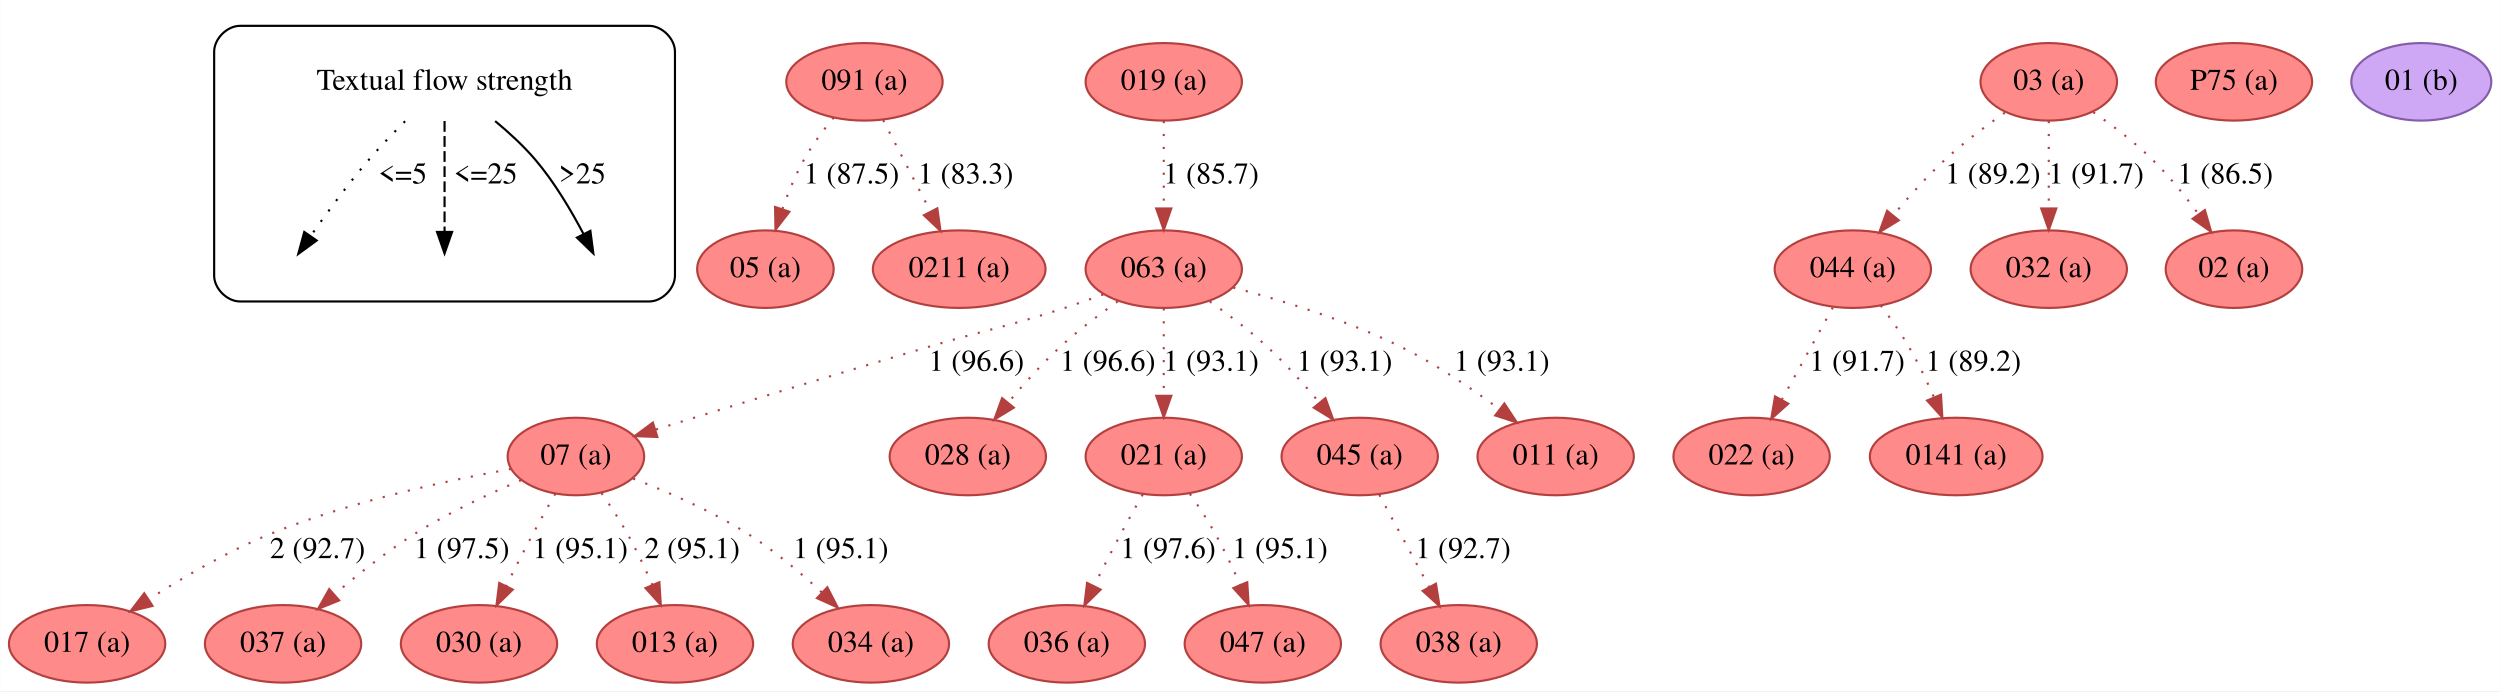
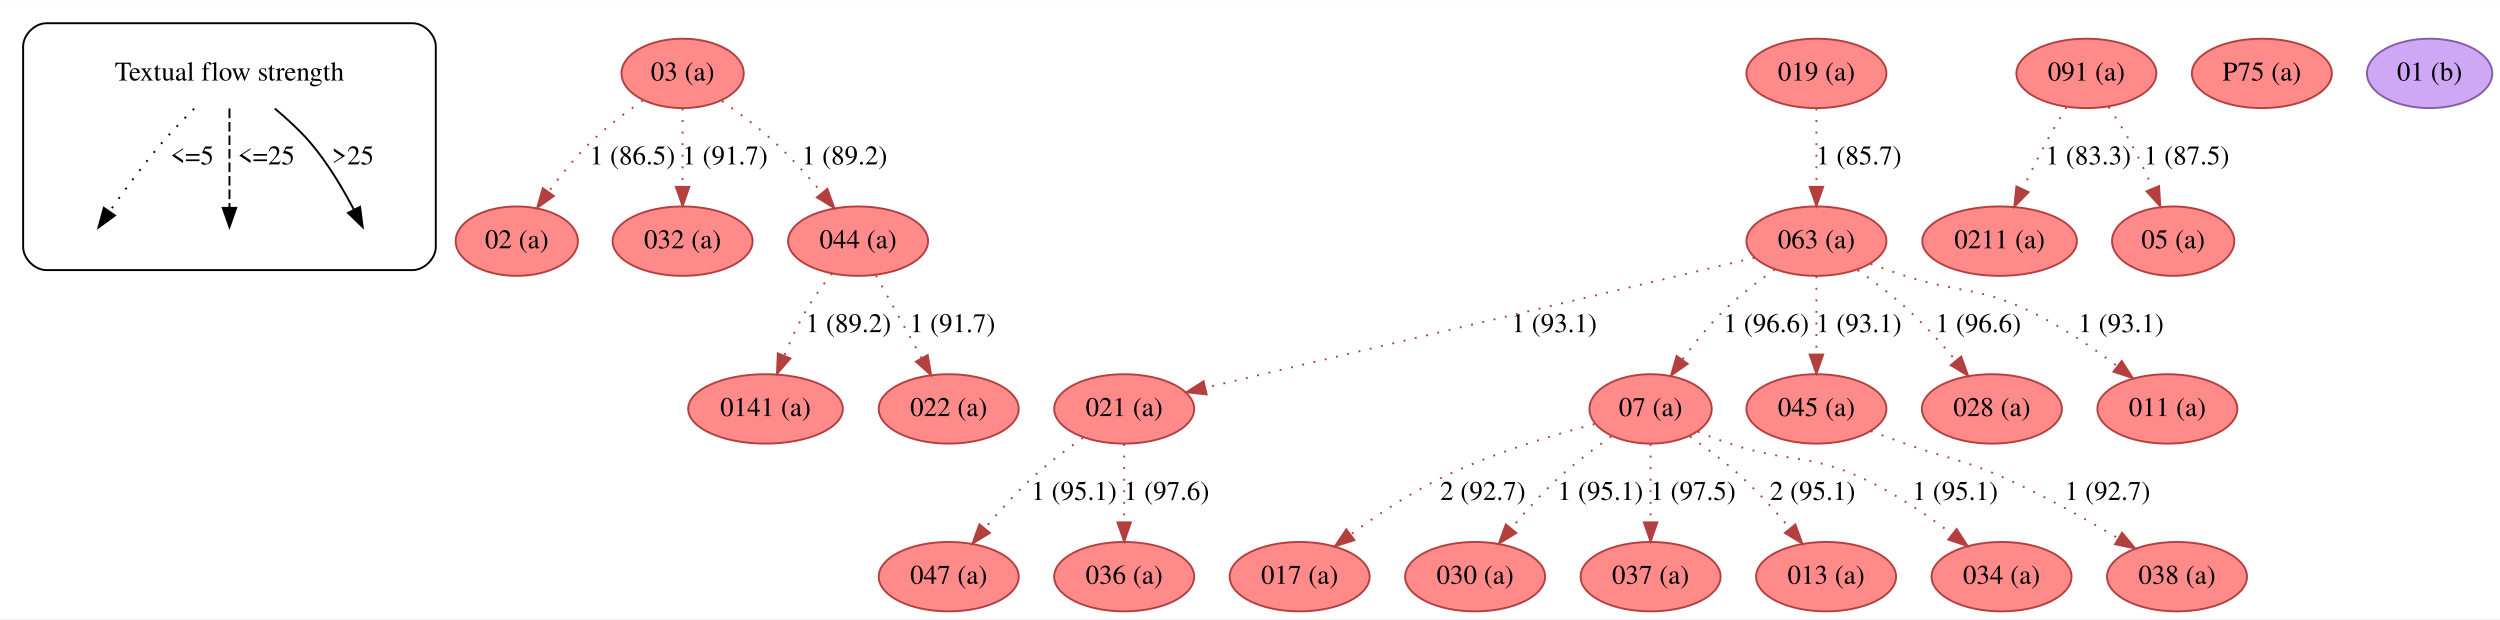
- <svg xmlns="http://www.w3.org/2000/svg" width="1161pt" height="321pt" viewBox="0.00 0.00 1160.89 321.00">
+ <svg xmlns="http://www.w3.org/2000/svg" width="1296pt" height="321pt" viewBox="0.00 0.00 1296.50 321.00">
  <g id="graph0" class="graph" transform="scale(1 1) rotate(0) translate(4 317)">
-     <polygon fill="white" stroke="none" points="-4,4 -4,-317 1156.89,-317 1156.89,4 -4,4" />
+     <polygon fill="white" stroke="none" points="-4,4 -4,-317 1292.5,-317 1292.5,4 -4,4" />
    <g id="clust1" class="cluster">
-       <path fill="none" stroke="black" d="M107.397,-177C107.397,-177 297.397,-177 297.397,-177 303.397,-177 309.397,-183 309.397,-189 309.397,-189 309.397,-293 309.397,-293 309.397,-299 303.397,-305 297.397,-305 297.397,-305 107.397,-305 107.397,-305 101.397,-305 95.397,-299 95.397,-293 95.397,-293 95.397,-189 95.397,-189 95.397,-183 101.397,-177 107.397,-177" />
+       <path fill="none" stroke="black" d="M20,-177C20,-177 210,-177 210,-177 216,-177 222,-183 222,-189 222,-189 222,-293 222,-293 222,-299 216,-305 210,-305 210,-305 20,-305 20,-305 14,-305 8,-299 8,-293 8,-293 8,-189 8,-189 8,-183 14,-177 20,-177" />
    </g>
    <g id="node1" class="node">
-       <text text-anchor="middle" x="202.397" y="-275.3" font-family="Times,serif" font-size="14.00">Textual flow strength</text>
+       <text text-anchor="middle" x="115" y="-275.3" font-family="Times,serif" font-size="14.00">Textual flow strength</text>
    </g>
    <g id="edge1" class="edge">
-       <path fill="none" stroke="black" stroke-dasharray="1,5" d="M184.062,-260.686C178.529,-255.194 172.557,-248.989 167.397,-243 157.568,-231.593 147.469,-217.779 140.31,-207.563" />
-       <polygon fill="black" stroke="black" points="143.011,-205.314 134.453,-199.068 137.248,-209.288 143.011,-205.314" />
-       <text text-anchor="middle" x="182.897" y="-231.8" font-family="Times,serif" font-size="14.00">&lt;=5  </text>
+       <path fill="none" stroke="black" stroke-dasharray="1,5" d="M96.666,-260.686C91.132,-255.194 85.161,-248.989 80,-243 70.171,-231.593 60.072,-217.779 52.914,-207.563" />
+       <polygon fill="black" stroke="black" points="55.614,-205.314 47.056,-199.068 49.851,-209.288 55.614,-205.314" />
+       <text text-anchor="middle" x="95.5" y="-231.8" font-family="Times,serif" font-size="14.00">&lt;=5  </text>
    </g>
    <g id="edge2" class="edge">
-       <path fill="none" stroke="black" stroke-dasharray="5,2" d="M202.397,-260.799C202.397,-245.794 202.397,-224.174 202.397,-209.409" />
-       <polygon fill="black" stroke="black" points="205.897,-209.293 202.397,-199.293 198.897,-209.293 205.897,-209.293" />
-       <text text-anchor="middle" x="221.397" y="-231.8" font-family="Times,serif" font-size="14.00">  &lt;=25</text>
+       <path fill="none" stroke="black" stroke-dasharray="5,2" d="M115,-260.799C115,-245.794 115,-224.174 115,-209.409" />
+       <polygon fill="black" stroke="black" points="118.5,-209.293 115,-199.293 111.5,-209.293 118.5,-209.293" />
+       <text text-anchor="middle" x="134" y="-231.8" font-family="Times,serif" font-size="14.00">  &lt;=25</text>
    </g>
    <g id="edge3" class="edge">
-       <path fill="none" stroke="black" d="M225.9,-260.76C232.303,-255.462 238.963,-249.344 244.397,-243 253.484,-232.39 261.492,-218.689 266.943,-208.313" />
-       <polygon fill="black" stroke="black" points="270.119,-209.789 271.488,-199.283 263.866,-206.642 270.119,-209.789" />
-       <text text-anchor="middle" x="266.397" y="-231.8" font-family="Times,serif" font-size="14.00">&gt;25</text>
+       <path fill="none" stroke="black" d="M138.503,-260.76C144.906,-255.462 151.567,-249.344 157,-243 166.087,-232.39 174.095,-218.689 179.546,-208.313" />
+       <polygon fill="black" stroke="black" points="182.722,-209.789 184.091,-199.283 176.469,-206.642 182.722,-209.789" />
+       <text text-anchor="middle" x="179" y="-231.8" font-family="Times,serif" font-size="14.00">&gt;25</text>
    </g>
    <g id="node5" class="node">
-       <ellipse fill="#ff8a8a" stroke="#b43f3f" cx="397.397" cy="-279" rx="36.294" ry="18" />
-       <text text-anchor="middle" x="397.397" y="-275.3" font-family="Times,serif" font-size="14.00">091 (a)</text>
+       <ellipse fill="#ff8a8a" stroke="#b43f3f" cx="350" cy="-279" rx="31.695" ry="18" />
+       <text text-anchor="middle" x="350" y="-275.3" font-family="Times,serif" font-size="14.00">03 (a)</text>
    </g>
    <g id="node6" class="node">
-       <ellipse fill="#ff8a8a" stroke="#b43f3f" cx="351.397" cy="-192" rx="31.695" ry="18" />
-       <text text-anchor="middle" x="351.397" y="-188.3" font-family="Times,serif" font-size="14.00">05 (a)</text>
+       <ellipse fill="#ff8a8a" stroke="#b43f3f" cx="264" cy="-192" rx="31.695" ry="18" />
+       <text text-anchor="middle" x="264" y="-188.3" font-family="Times,serif" font-size="14.00">02 (a)</text>
    </g>
    <g id="edge4" class="edge">
-       <path fill="none" stroke="#b43f3f" stroke-dasharray="1,5" d="M383.109,-262.414C378.3,-256.617 373.197,-249.791 369.397,-243 365.387,-235.834 361.99,-227.608 359.264,-219.924" />
-       <polygon fill="#b43f3f" stroke="#b43f3f" points="362.535,-218.666 356.072,-210.271 355.888,-220.864 362.535,-218.666" />
-       <text text-anchor="middle" x="391.397" y="-231.8" font-family="Times,serif" font-size="14.00">1 (87.5)</text>
+       <path fill="none" stroke="#b43f3f" stroke-dasharray="1,5" d="M329.353,-264.912C320.467,-258.796 310.248,-251.086 302,-243 294.175,-235.329 286.638,-225.975 280.368,-217.442" />
+       <polygon fill="#b43f3f" stroke="#b43f3f" points="283.206,-215.394 274.557,-209.275 277.503,-219.452 283.206,-215.394" />
+       <text text-anchor="middle" x="324" y="-231.8" font-family="Times,serif" font-size="14.00">1 (86.5)</text>
    </g>
    <g id="node7" class="node">
-       <ellipse fill="#ff8a8a" stroke="#b43f3f" cx="441.397" cy="-192" rx="40.094" ry="18" />
-       <text text-anchor="middle" x="441.397" y="-188.3" font-family="Times,serif" font-size="14.00">0211 (a)</text>
+       <ellipse fill="#ff8a8a" stroke="#b43f3f" cx="350" cy="-192" rx="36.294" ry="18" />
+       <text text-anchor="middle" x="350" y="-188.3" font-family="Times,serif" font-size="14.00">032 (a)</text>
    </g>
    <g id="edge5" class="edge">
-       <path fill="none" stroke="#b43f3f" stroke-dasharray="1,5" d="M406.09,-261.207C412.357,-249.099 420.933,-232.533 428.063,-218.759" />
-       <polygon fill="#b43f3f" stroke="#b43f3f" points="431.233,-220.248 432.722,-209.758 425.016,-217.03 431.233,-220.248" />
-       <text text-anchor="middle" x="444.397" y="-231.8" font-family="Times,serif" font-size="14.00">1 (83.3)</text>
+       <path fill="none" stroke="#b43f3f" stroke-dasharray="1,5" d="M350,-260.799C350,-249.163 350,-233.548 350,-220.237" />
+       <polygon fill="#b43f3f" stroke="#b43f3f" points="353.5,-220.175 350,-210.175 346.5,-220.175 353.5,-220.175" />
+       <text text-anchor="middle" x="372" y="-231.8" font-family="Times,serif" font-size="14.00">1 (91.7)</text>
    </g>
    <g id="node8" class="node">
-       <ellipse fill="#ff8a8a" stroke="#b43f3f" cx="536.397" cy="-192" rx="36.294" ry="18" />
-       <text text-anchor="middle" x="536.397" y="-188.3" font-family="Times,serif" font-size="14.00">063 (a)</text>
+       <ellipse fill="#ff8a8a" stroke="#b43f3f" cx="441" cy="-192" rx="36.294" ry="18" />
+       <text text-anchor="middle" x="441" y="-188.3" font-family="Times,serif" font-size="14.00">044 (a)</text>
+     </g>
+     <g id="edge6" class="edge">
+       <path fill="none" stroke="#b43f3f" stroke-dasharray="1,5" d="M370.419,-264.672C379.263,-258.512 389.511,-250.834 398,-243 406.544,-235.115 415.076,-225.619 422.26,-217.029" />
+       <polygon fill="#b43f3f" stroke="#b43f3f" points="425.077,-219.113 428.692,-209.155 419.656,-214.685 425.077,-219.113" />
+       <text text-anchor="middle" x="434" y="-231.8" font-family="Times,serif" font-size="14.00">1 (89.2)</text>
+     </g>
+     <g id="node27" class="node">
+       <ellipse fill="#ff8a8a" stroke="#b43f3f" cx="393" cy="-105" rx="40.094" ry="18" />
+       <text text-anchor="middle" x="393" y="-101.3" font-family="Times,serif" font-size="14.00">0141 (a)</text>
+     </g>
+     <g id="edge23" class="edge">
+       <path fill="none" stroke="#b43f3f" stroke-dasharray="1,5" d="M427.443,-175.237C422.827,-169.423 417.862,-162.632 414,-156 409.736,-148.678 405.874,-140.324 402.659,-132.569" />
+       <polygon fill="#b43f3f" stroke="#b43f3f" points="405.883,-131.202 398.951,-123.189 399.373,-133.776 405.883,-131.202" />
+       <text text-anchor="middle" x="436" y="-144.8" font-family="Times,serif" font-size="14.00">1 (89.2)</text>
+     </g>
+     <g id="node28" class="node">
+       <ellipse fill="#ff8a8a" stroke="#b43f3f" cx="488" cy="-105" rx="36.294" ry="18" />
+       <text text-anchor="middle" x="488" y="-101.3" font-family="Times,serif" font-size="14.00">022 (a)</text>
+     </g>
+     <g id="edge24" class="edge">
+       <path fill="none" stroke="#b43f3f" stroke-dasharray="1,5" d="M450.286,-174.207C457.024,-162.021 466.26,-145.318 473.905,-131.491" />
+       <polygon fill="#b43f3f" stroke="#b43f3f" points="477.117,-132.914 478.894,-122.469 470.992,-129.527 477.117,-132.914" />
+       <text text-anchor="middle" x="490" y="-144.8" font-family="Times,serif" font-size="14.00">1 (91.7)</text>
    </g>
    <g id="node9" class="node">
-       <ellipse fill="#ff8a8a" stroke="#b43f3f" cx="263.397" cy="-105" rx="31.695" ry="18" />
-       <text text-anchor="middle" x="263.397" y="-101.3" font-family="Times,serif" font-size="14.00">07 (a)</text>
-     </g>
-     <g id="edge6" class="edge">
-       <path fill="none" stroke="#b43f3f" stroke-dasharray="1,5" d="M508.296,-180.232C502.411,-178.084 496.223,-175.906 490.397,-174 462.72,-164.946 455.325,-164.246 427.397,-156 383.674,-143.09 333.568,-127.731 300.365,-117.474" />
-       <polygon fill="#b43f3f" stroke="#b43f3f" points="301.217,-114.074 290.63,-114.463 299.149,-120.762 301.217,-114.074" />
-       <text text-anchor="middle" x="449.397" y="-144.8" font-family="Times,serif" font-size="14.00">1 (96.6)</text>
+       <ellipse fill="#ff8a8a" stroke="#b43f3f" cx="579" cy="-105" rx="36.294" ry="18" />
+       <text text-anchor="middle" x="579" y="-101.3" font-family="Times,serif" font-size="14.00">021 (a)</text>
    </g>
    <g id="node10" class="node">
-       <ellipse fill="#ff8a8a" stroke="#b43f3f" cx="445.397" cy="-105" rx="36.294" ry="18" />
-       <text text-anchor="middle" x="445.397" y="-101.3" font-family="Times,serif" font-size="14.00">028 (a)</text>
+       <ellipse fill="#ff8a8a" stroke="#b43f3f" cx="488" cy="-18" rx="36.294" ry="18" />
+       <text text-anchor="middle" x="488" y="-14.3" font-family="Times,serif" font-size="14.00">047 (a)</text>
    </g>
    <g id="edge7" class="edge">
-       <path fill="none" stroke="#b43f3f" stroke-dasharray="1,5" d="M515.025,-177.006C506.404,-170.963 496.582,-163.554 488.397,-156 479.853,-148.115 471.321,-138.619 464.136,-130.029" />
-       <polygon fill="#b43f3f" stroke="#b43f3f" points="466.741,-127.685 457.704,-122.155 461.32,-132.113 466.741,-127.685" />
-       <text text-anchor="middle" x="510.397" y="-144.8" font-family="Times,serif" font-size="14.00">1 (96.6)</text>
+       <path fill="none" stroke="#b43f3f" stroke-dasharray="1,5" d="M557.628,-90.006C549.008,-83.963 539.186,-76.554 531,-69 522.456,-61.115 513.924,-51.619 506.74,-43.029" />
+       <polygon fill="#b43f3f" stroke="#b43f3f" points="509.344,-40.685 500.308,-35.154 503.923,-45.114 509.344,-40.685" />
+       <text text-anchor="middle" x="553" y="-57.8" font-family="Times,serif" font-size="14.00">1 (95.1)</text>
    </g>
    <g id="node11" class="node">
-       <ellipse fill="#ff8a8a" stroke="#b43f3f" cx="536.397" cy="-105" rx="36.294" ry="18" />
-       <text text-anchor="middle" x="536.397" y="-101.3" font-family="Times,serif" font-size="14.00">021 (a)</text>
+       <ellipse fill="#ff8a8a" stroke="#b43f3f" cx="579" cy="-18" rx="36.294" ry="18" />
+       <text text-anchor="middle" x="579" y="-14.3" font-family="Times,serif" font-size="14.00">036 (a)</text>
    </g>
    <g id="edge8" class="edge">
-       <path fill="none" stroke="#b43f3f" stroke-dasharray="1,5" d="M536.397,-173.799C536.397,-162.163 536.397,-146.548 536.397,-133.237" />
-       <polygon fill="#b43f3f" stroke="#b43f3f" points="539.897,-133.175 536.397,-123.175 532.897,-133.175 539.897,-133.175" />
-       <text text-anchor="middle" x="558.397" y="-144.8" font-family="Times,serif" font-size="14.00">1 (93.1)</text>
+       <path fill="none" stroke="#b43f3f" stroke-dasharray="1,5" d="M579,-86.799C579,-75.163 579,-59.548 579,-46.237" />
+       <polygon fill="#b43f3f" stroke="#b43f3f" points="582.5,-46.175 579,-36.175 575.5,-46.175 582.5,-46.175" />
+       <text text-anchor="middle" x="601" y="-57.8" font-family="Times,serif" font-size="14.00">1 (97.6)</text>
    </g>
    <g id="node12" class="node">
-       <ellipse fill="#ff8a8a" stroke="#b43f3f" cx="627.397" cy="-105" rx="36.294" ry="18" />
-       <text text-anchor="middle" x="627.397" y="-101.3" font-family="Times,serif" font-size="14.00">045 (a)</text>
+       <ellipse fill="#ff8a8a" stroke="#b43f3f" cx="938" cy="-192" rx="36.294" ry="18" />
+       <text text-anchor="middle" x="938" y="-188.3" font-family="Times,serif" font-size="14.00">063 (a)</text>
    </g>
    <g id="edge9" class="edge">
-       <path fill="none" stroke="#b43f3f" stroke-dasharray="1,5" d="M557.768,-177.006C566.389,-170.963 576.211,-163.554 584.397,-156 592.941,-148.115 601.472,-138.619 608.657,-130.029" />
-       <polygon fill="#b43f3f" stroke="#b43f3f" points="611.474,-132.113 615.089,-122.155 606.053,-127.685 611.474,-132.113" />
-       <text text-anchor="middle" x="620.397" y="-144.8" font-family="Times,serif" font-size="14.00">1 (93.1)</text>
+       <path fill="none" stroke="#b43f3f" stroke-dasharray="1,5" d="M905.825,-183.382C840.867,-168.002 694.072,-133.245 621.398,-116.038" />
+       <polygon fill="#b43f3f" stroke="#b43f3f" points="621.769,-112.53 611.232,-113.631 620.156,-119.341 621.769,-112.53" />
+       <text text-anchor="middle" x="802" y="-144.8" font-family="Times,serif" font-size="14.00">1 (93.1)</text>
    </g>
    <g id="node13" class="node">
-       <ellipse fill="#ff8a8a" stroke="#b43f3f" cx="718.397" cy="-105" rx="36.294" ry="18" />
-       <text text-anchor="middle" x="718.397" y="-101.3" font-family="Times,serif" font-size="14.00">011 (a)</text>
+       <ellipse fill="#ff8a8a" stroke="#b43f3f" cx="852" cy="-105" rx="31.695" ry="18" />
+       <text text-anchor="middle" x="852" y="-101.3" font-family="Times,serif" font-size="14.00">07 (a)</text>
    </g>
    <g id="edge10" class="edge">
-       <path fill="none" stroke="#b43f3f" stroke-dasharray="1,5" d="M568.664,-183.461C591.123,-177.566 621.405,-168.305 646.397,-156 662.525,-148.059 679.099,-136.801 692.273,-126.977" />
-       <polygon fill="#b43f3f" stroke="#b43f3f" points="694.572,-129.626 700.401,-120.778 690.327,-124.06 694.572,-129.626" />
-       <text text-anchor="middle" x="693.397" y="-144.8" font-family="Times,serif" font-size="14.00">1 (93.1)</text>
+       <path fill="none" stroke="#b43f3f" stroke-dasharray="1,5" d="M916.396,-177.25C907.74,-171.245 897.954,-163.798 890,-156 882.175,-148.329 874.638,-138.975 868.368,-130.442" />
+       <polygon fill="#b43f3f" stroke="#b43f3f" points="871.206,-128.394 862.557,-122.275 865.503,-132.452 871.206,-128.394" />
+       <text text-anchor="middle" x="912" y="-144.8" font-family="Times,serif" font-size="14.00">1 (96.6)</text>
    </g>
    <g id="node14" class="node">
-       <ellipse fill="#ff8a8a" stroke="#b43f3f" cx="36.397" cy="-18" rx="36.294" ry="18" />
-       <text text-anchor="middle" x="36.397" y="-14.3" font-family="Times,serif" font-size="14.00">017 (a)</text>
+       <ellipse fill="#ff8a8a" stroke="#b43f3f" cx="938" cy="-105" rx="36.294" ry="18" />
+       <text text-anchor="middle" x="938" y="-101.3" font-family="Times,serif" font-size="14.00">045 (a)</text>
    </g>
    <g id="edge11" class="edge">
-       <path fill="none" stroke="#b43f3f" stroke-dasharray="1,5" d="M233.235,-99.191C203.934,-93.916 158.552,-84.129 121.397,-69 101.596,-60.937 80.887,-48.843 64.868,-38.569" />
-       <polygon fill="#b43f3f" stroke="#b43f3f" points="66.771,-35.632 56.487,-33.086 62.939,-41.49 66.771,-35.632" />
-       <text text-anchor="middle" x="143.397" y="-57.8" font-family="Times,serif" font-size="14.00">2 (92.7)</text>
+       <path fill="none" stroke="#b43f3f" stroke-dasharray="1,5" d="M938,-173.799C938,-162.163 938,-146.548 938,-133.237" />
+       <polygon fill="#b43f3f" stroke="#b43f3f" points="941.5,-133.175 938,-123.175 934.5,-133.175 941.5,-133.175" />
+       <text text-anchor="middle" x="960" y="-144.8" font-family="Times,serif" font-size="14.00">1 (93.1)</text>
    </g>
    <g id="node15" class="node">
-       <ellipse fill="#ff8a8a" stroke="#b43f3f" cx="127.397" cy="-18" rx="36.294" ry="18" />
-       <text text-anchor="middle" x="127.397" y="-14.3" font-family="Times,serif" font-size="14.00">037 (a)</text>
+       <ellipse fill="#ff8a8a" stroke="#b43f3f" cx="1029" cy="-105" rx="36.294" ry="18" />
+       <text text-anchor="middle" x="1029" y="-101.3" font-family="Times,serif" font-size="14.00">028 (a)</text>
    </g>
    <g id="edge12" class="edge">
-       <path fill="none" stroke="#b43f3f" stroke-dasharray="1,5" d="M237.92,-93.993C223.007,-87.682 204.085,-78.871 188.397,-69 175.467,-60.864 162.222,-50.324 151.392,-41.02" />
-       <polygon fill="#b43f3f" stroke="#b43f3f" points="153.451,-38.17 143.626,-34.206 148.834,-43.432 153.451,-38.17" />
-       <text text-anchor="middle" x="210.397" y="-57.8" font-family="Times,serif" font-size="14.00">1 (97.5)</text>
+       <path fill="none" stroke="#b43f3f" stroke-dasharray="1,5" d="M959.372,-177.006C967.992,-170.963 977.814,-163.554 986,-156 994.544,-148.115 1003.08,-138.619 1010.26,-130.029" />
+       <polygon fill="#b43f3f" stroke="#b43f3f" points="1013.08,-132.113 1016.69,-122.155 1007.66,-127.685 1013.08,-132.113" />
+       <text text-anchor="middle" x="1022" y="-144.8" font-family="Times,serif" font-size="14.00">1 (96.6)</text>
    </g>
    <g id="node16" class="node">
-       <ellipse fill="#ff8a8a" stroke="#b43f3f" cx="218.397" cy="-18" rx="36.294" ry="18" />
-       <text text-anchor="middle" x="218.397" y="-14.3" font-family="Times,serif" font-size="14.00">030 (a)</text>
+       <ellipse fill="#ff8a8a" stroke="#b43f3f" cx="1120" cy="-105" rx="36.294" ry="18" />
+       <text text-anchor="middle" x="1120" y="-101.3" font-family="Times,serif" font-size="14.00">011 (a)</text>
    </g>
    <g id="edge13" class="edge">
-       <path fill="none" stroke="#b43f3f" stroke-dasharray="1,5" d="M253.847,-87.723C250.473,-81.861 246.699,-75.17 243.397,-69 239.229,-61.213 234.866,-52.645 230.972,-44.834" />
-       <polygon fill="#b43f3f" stroke="#b43f3f" points="234.069,-43.2 226.5,-35.785 227.793,-46.301 234.069,-43.2" />
-       <text text-anchor="middle" x="265.397" y="-57.8" font-family="Times,serif" font-size="14.00">1 (95.1)</text>
+       <path fill="none" stroke="#b43f3f" stroke-dasharray="1,5" d="M966.095,-180.213C971.98,-178.067 978.17,-175.894 984,-174 1012.1,-164.871 1021.27,-168.601 1048,-156 1064.26,-148.334 1080.84,-137.096 1093.99,-127.216" />
+       <polygon fill="#b43f3f" stroke="#b43f3f" points="1096.31,-129.847 1102.1,-120.97 1092.04,-124.302 1096.31,-129.847" />
+       <text text-anchor="middle" x="1096" y="-144.8" font-family="Times,serif" font-size="14.00">1 (93.1)</text>
    </g>
    <g id="node17" class="node">
-       <ellipse fill="#ff8a8a" stroke="#b43f3f" cx="309.397" cy="-18" rx="36.294" ry="18" />
-       <text text-anchor="middle" x="309.397" y="-14.3" font-family="Times,serif" font-size="14.00">013 (a)</text>
+       <ellipse fill="#ff8a8a" stroke="#b43f3f" cx="670" cy="-18" rx="36.294" ry="18" />
+       <text text-anchor="middle" x="670" y="-14.3" font-family="Times,serif" font-size="14.00">017 (a)</text>
    </g>
    <g id="edge14" class="edge">
-       <path fill="none" stroke="#b43f3f" stroke-dasharray="1,5" d="M275.28,-88.022C279.368,-82.187 283.814,-75.438 287.397,-69 291.547,-61.542 295.498,-53.148 298.877,-45.398" />
-       <polygon fill="#b43f3f" stroke="#b43f3f" points="302.161,-46.618 302.824,-36.044 295.712,-43.897 302.161,-46.618" />
-       <text text-anchor="middle" x="317.397" y="-57.8" font-family="Times,serif" font-size="14.00">2 (95.1)</text>
+       <path fill="none" stroke="#b43f3f" stroke-dasharray="1,5" d="M822.89,-97.118C800.411,-91.225 768.879,-81.681 743,-69 726.705,-61.016 709.906,-49.754 696.536,-39.939" />
+       <polygon fill="#b43f3f" stroke="#b43f3f" points="698.385,-36.951 688.286,-33.748 694.183,-42.55 698.385,-36.951" />
+       <text text-anchor="middle" x="765" y="-57.8" font-family="Times,serif" font-size="14.00">2 (92.7)</text>
    </g>
    <g id="node18" class="node">
-       <ellipse fill="#ff8a8a" stroke="#b43f3f" cx="400.397" cy="-18" rx="36.294" ry="18" />
-       <text text-anchor="middle" x="400.397" y="-14.3" font-family="Times,serif" font-size="14.00">034 (a)</text>
+       <ellipse fill="#ff8a8a" stroke="#b43f3f" cx="761" cy="-18" rx="36.294" ry="18" />
+       <text text-anchor="middle" x="761" y="-14.3" font-family="Times,serif" font-size="14.00">030 (a)</text>
    </g>
    <g id="edge15" class="edge">
-       <path fill="none" stroke="#b43f3f" stroke-dasharray="1,5" d="M290.003,-94.735C306.081,-88.569 326.637,-79.654 343.397,-69 355.493,-61.31 367.612,-51.116 377.546,-41.939" />
-       <polygon fill="#b43f3f" stroke="#b43f3f" points="380.156,-44.287 385.001,-34.865 375.338,-39.209 380.156,-44.287" />
-       <text text-anchor="middle" x="386.397" y="-57.8" font-family="Times,serif" font-size="14.00">1 (95.1)</text>
+       <path fill="none" stroke="#b43f3f" stroke-dasharray="1,5" d="M831.581,-90.672C822.737,-84.512 812.489,-76.834 804,-69 795.456,-61.115 786.924,-51.619 779.74,-43.029" />
+       <polygon fill="#b43f3f" stroke="#b43f3f" points="782.344,-40.685 773.308,-35.154 776.923,-45.114 782.344,-40.685" />
+       <text text-anchor="middle" x="826" y="-57.8" font-family="Times,serif" font-size="14.00">1 (95.1)</text>
    </g>
    <g id="node19" class="node">
-       <ellipse fill="#ff8a8a" stroke="#b43f3f" cx="491.397" cy="-18" rx="36.294" ry="18" />
-       <text text-anchor="middle" x="491.397" y="-14.3" font-family="Times,serif" font-size="14.00">036 (a)</text>
+       <ellipse fill="#ff8a8a" stroke="#b43f3f" cx="852" cy="-18" rx="36.294" ry="18" />
+       <text text-anchor="middle" x="852" y="-14.3" font-family="Times,serif" font-size="14.00">037 (a)</text>
    </g>
    <g id="edge16" class="edge">
-       <path fill="none" stroke="#b43f3f" stroke-dasharray="1,5" d="M526.644,-87.371C523.322,-81.593 519.633,-75.047 516.397,-69 512.229,-61.213 507.866,-52.645 503.972,-44.834" />
-       <polygon fill="#b43f3f" stroke="#b43f3f" points="507.069,-43.2 499.5,-35.785 500.793,-46.301 507.069,-43.2" />
-       <text text-anchor="middle" x="538.397" y="-57.8" font-family="Times,serif" font-size="14.00">1 (97.6)</text>
+       <path fill="none" stroke="#b43f3f" stroke-dasharray="1,5" d="M852,-86.799C852,-75.163 852,-59.548 852,-46.237" />
+       <polygon fill="#b43f3f" stroke="#b43f3f" points="855.5,-46.175 852,-36.175 848.5,-46.175 855.5,-46.175" />
+       <text text-anchor="middle" x="874" y="-57.8" font-family="Times,serif" font-size="14.00">1 (97.5)</text>
    </g>
    <g id="node20" class="node">
-       <ellipse fill="#ff8a8a" stroke="#b43f3f" cx="582.397" cy="-18" rx="36.294" ry="18" />
-       <text text-anchor="middle" x="582.397" y="-14.3" font-family="Times,serif" font-size="14.00">047 (a)</text>
+       <ellipse fill="#ff8a8a" stroke="#b43f3f" cx="943" cy="-18" rx="36.294" ry="18" />
+       <text text-anchor="middle" x="943" y="-14.3" font-family="Times,serif" font-size="14.00">013 (a)</text>
    </g>
    <g id="edge17" class="edge">
-       <path fill="none" stroke="#b43f3f" stroke-dasharray="1,5" d="M548.526,-87.67C552.546,-81.917 556.886,-75.309 560.397,-69 564.547,-61.542 568.498,-53.148 571.877,-45.398" />
-       <polygon fill="#b43f3f" stroke="#b43f3f" points="575.161,-46.618 575.824,-36.044 568.712,-43.897 575.161,-46.618" />
-       <text text-anchor="middle" x="590.397" y="-57.8" font-family="Times,serif" font-size="14.00">1 (95.1)</text>
-     </g>
-     <g id="node27" class="node">
-       <ellipse fill="#ff8a8a" stroke="#b43f3f" cx="673.397" cy="-18" rx="36.294" ry="18" />
-       <text text-anchor="middle" x="673.397" y="-14.3" font-family="Times,serif" font-size="14.00">038 (a)</text>
-     </g>
-     <g id="edge23" class="edge">
-       <path fill="none" stroke="#b43f3f" stroke-dasharray="1,5" d="M636.485,-87.207C643.08,-75.02 652.119,-58.318 659.602,-44.491" />
-       <polygon fill="#b43f3f" stroke="#b43f3f" points="662.803,-45.93 664.484,-35.469 656.646,-42.598 662.803,-45.93" />
-       <text text-anchor="middle" x="675.397" y="-57.8" font-family="Times,serif" font-size="14.00">1 (92.7)</text>
+       <path fill="none" stroke="#b43f3f" stroke-dasharray="1,5" d="M872.419,-90.672C881.263,-84.512 891.511,-76.834 900,-69 908.544,-61.115 917.076,-51.619 924.26,-43.029" />
+       <polygon fill="#b43f3f" stroke="#b43f3f" points="927.077,-45.114 930.692,-35.154 921.656,-40.685 927.077,-45.114" />
+       <text text-anchor="middle" x="936" y="-57.8" font-family="Times,serif" font-size="14.00">2 (95.1)</text>
    </g>
    <g id="node21" class="node">
-       <ellipse fill="#ff8a8a" stroke="#b43f3f" cx="947.397" cy="-279" rx="31.695" ry="18" />
-       <text text-anchor="middle" x="947.397" y="-275.3" font-family="Times,serif" font-size="14.00">03 (a)</text>
+       <ellipse fill="#ff8a8a" stroke="#b43f3f" cx="1034" cy="-18" rx="36.294" ry="18" />
+       <text text-anchor="middle" x="1034" y="-14.3" font-family="Times,serif" font-size="14.00">034 (a)</text>
+     </g>
+     <g id="edge18" class="edge">
+       <path fill="none" stroke="#b43f3f" stroke-dasharray="1,5" d="M876.507,-93.194C881.889,-91.003 887.595,-88.816 893,-87 923.043,-76.907 933.207,-82.243 962,-69 978.446,-61.436 995.152,-50.107 1008.33,-40.144" />
+       <polygon fill="#b43f3f" stroke="#b43f3f" points="1010.68,-42.745 1016.44,-33.848 1006.39,-37.216 1010.68,-42.745" />
+       <text text-anchor="middle" x="1010" y="-57.8" font-family="Times,serif" font-size="14.00">1 (95.1)</text>
+     </g>
+     <g id="node26" class="node">
+       <ellipse fill="#ff8a8a" stroke="#b43f3f" cx="1125" cy="-18" rx="36.294" ry="18" />
+       <text text-anchor="middle" x="1125" y="-14.3" font-family="Times,serif" font-size="14.00">038 (a)</text>
+     </g>
+     <g id="edge22" class="edge">
+       <path fill="none" stroke="#b43f3f" stroke-dasharray="1,5" d="M966.186,-93.478C972.064,-91.314 978.228,-89.065 984,-87 1007.03,-78.761 1013.69,-79.029 1036,-69 1056.05,-59.986 1077.56,-47.969 1094.41,-37.976" />
+       <polygon fill="#b43f3f" stroke="#b43f3f" points="1096.49,-40.813 1103.26,-32.664 1092.88,-34.812 1096.49,-40.813" />
+       <text text-anchor="middle" x="1089" y="-57.8" font-family="Times,serif" font-size="14.00">1 (92.7)</text>
    </g>
    <g id="node22" class="node">
-       <ellipse fill="#ff8a8a" stroke="#b43f3f" cx="856.397" cy="-192" rx="36.294" ry="18" />
-       <text text-anchor="middle" x="856.397" y="-188.3" font-family="Times,serif" font-size="14.00">044 (a)</text>
-     </g>
-     <g id="edge18" class="edge">
-       <path fill="none" stroke="#b43f3f" stroke-dasharray="1,5" d="M926.978,-264.672C918.134,-258.512 907.886,-250.834 899.397,-243 890.853,-235.115 882.321,-225.619 875.136,-217.029" />
-       <polygon fill="#b43f3f" stroke="#b43f3f" points="877.741,-214.685 868.704,-209.155 872.32,-219.113 877.741,-214.685" />
-       <text text-anchor="middle" x="921.397" y="-231.8" font-family="Times,serif" font-size="14.00">1 (89.2)</text>
+       <ellipse fill="#ff8a8a" stroke="#b43f3f" cx="1078" cy="-279" rx="36.294" ry="18" />
+       <text text-anchor="middle" x="1078" y="-275.3" font-family="Times,serif" font-size="14.00">091 (a)</text>
    </g>
    <g id="node23" class="node">
-       <ellipse fill="#ff8a8a" stroke="#b43f3f" cx="947.397" cy="-192" rx="36.294" ry="18" />
-       <text text-anchor="middle" x="947.397" y="-188.3" font-family="Times,serif" font-size="14.00">032 (a)</text>
+       <ellipse fill="#ff8a8a" stroke="#b43f3f" cx="1033" cy="-192" rx="40.094" ry="18" />
+       <text text-anchor="middle" x="1033" y="-188.3" font-family="Times,serif" font-size="14.00">0211 (a)</text>
    </g>
    <g id="edge19" class="edge">
-       <path fill="none" stroke="#b43f3f" stroke-dasharray="1,5" d="M947.397,-260.799C947.397,-249.163 947.397,-233.548 947.397,-220.237" />
-       <polygon fill="#b43f3f" stroke="#b43f3f" points="950.897,-220.175 947.397,-210.175 943.897,-220.175 950.897,-220.175" />
-       <text text-anchor="middle" x="969.397" y="-231.8" font-family="Times,serif" font-size="14.00">1 (91.7)</text>
+       <path fill="none" stroke="#b43f3f" stroke-dasharray="1,5" d="M1067.64,-261.448C1064.14,-255.676 1060.29,-249.114 1057,-243 1052.85,-235.285 1048.61,-226.737 1044.88,-218.923" />
+       <polygon fill="#b43f3f" stroke="#b43f3f" points="1048.04,-217.42 1040.62,-209.861 1041.71,-220.4 1048.04,-217.42" />
+       <text text-anchor="middle" x="1079" y="-231.8" font-family="Times,serif" font-size="14.00">1 (83.3)</text>
    </g>
    <g id="node24" class="node">
-       <ellipse fill="#ff8a8a" stroke="#b43f3f" cx="1033.4" cy="-192" rx="31.695" ry="18" />
-       <text text-anchor="middle" x="1033.4" y="-188.3" font-family="Times,serif" font-size="14.00">02 (a)</text>
+       <ellipse fill="#ff8a8a" stroke="#b43f3f" cx="1123" cy="-192" rx="31.695" ry="18" />
+       <text text-anchor="middle" x="1123" y="-188.3" font-family="Times,serif" font-size="14.00">05 (a)</text>
    </g>
    <g id="edge20" class="edge">
-       <path fill="none" stroke="#b43f3f" stroke-dasharray="1,5" d="M968.044,-264.912C976.93,-258.796 987.148,-251.086 995.397,-243 1003.22,-235.329 1010.76,-225.975 1017.03,-217.442" />
-       <polygon fill="#b43f3f" stroke="#b43f3f" points="1019.89,-219.452 1022.84,-209.275 1014.19,-215.394 1019.89,-219.452" />
-       <text text-anchor="middle" x="1029.4" y="-231.8" font-family="Times,serif" font-size="14.00">1 (86.5)</text>
+       <path fill="none" stroke="#b43f3f" stroke-dasharray="1,5" d="M1089.58,-261.614C1093.43,-255.857 1097.6,-249.26 1101,-243 1105.08,-235.501 1109.01,-227.095 1112.39,-219.347" />
+       <polygon fill="#b43f3f" stroke="#b43f3f" points="1115.67,-220.574 1116.35,-210.001 1109.22,-217.843 1115.67,-220.574" />
+       <text text-anchor="middle" x="1130" y="-231.8" font-family="Times,serif" font-size="14.00">1 (87.5)</text>
    </g>
    <g id="node25" class="node">
-       <ellipse fill="#ff8a8a" stroke="#b43f3f" cx="809.397" cy="-105" rx="36.294" ry="18" />
-       <text text-anchor="middle" x="809.397" y="-101.3" font-family="Times,serif" font-size="14.00">022 (a)</text>
+       <ellipse fill="#ff8a8a" stroke="#b43f3f" cx="938" cy="-279" rx="36.294" ry="18" />
+       <text text-anchor="middle" x="938" y="-275.3" font-family="Times,serif" font-size="14.00">019 (a)</text>
    </g>
    <g id="edge21" class="edge">
-       <path fill="none" stroke="#b43f3f" stroke-dasharray="1,5" d="M847.111,-174.207C840.373,-162.021 831.137,-145.318 823.492,-131.491" />
-       <polygon fill="#b43f3f" stroke="#b43f3f" points="826.405,-129.527 818.503,-122.469 820.279,-132.914 826.405,-129.527" />
-       <text text-anchor="middle" x="858.397" y="-144.8" font-family="Times,serif" font-size="14.00">1 (91.7)</text>
-     </g>
-     <g id="node26" class="node">
-       <ellipse fill="#ff8a8a" stroke="#b43f3f" cx="904.397" cy="-105" rx="40.094" ry="18" />
-       <text text-anchor="middle" x="904.397" y="-101.3" font-family="Times,serif" font-size="14.00">0141 (a)</text>
-     </g>
-     <g id="edge22" class="edge">
-       <path fill="none" stroke="#b43f3f" stroke-dasharray="1,5" d="M869.355,-175.139C873.792,-169.316 878.592,-162.544 882.397,-156 886.687,-148.622 890.68,-140.251 894.055,-132.498" />
-       <polygon fill="#b43f3f" stroke="#b43f3f" points="897.343,-133.706 897.973,-123.13 890.886,-131.004 897.343,-133.706" />
-       <text text-anchor="middle" x="912.397" y="-144.8" font-family="Times,serif" font-size="14.00">1 (89.2)</text>
-     </g>
-     <g id="node28" class="node">
-       <ellipse fill="#ff8a8a" stroke="#b43f3f" cx="536.397" cy="-279" rx="36.294" ry="18" />
-       <text text-anchor="middle" x="536.397" y="-275.3" font-family="Times,serif" font-size="14.00">019 (a)</text>
-     </g>
-     <g id="edge24" class="edge">
-       <path fill="none" stroke="#b43f3f" stroke-dasharray="1,5" d="M536.397,-260.799C536.397,-249.163 536.397,-233.548 536.397,-220.237" />
-       <polygon fill="#b43f3f" stroke="#b43f3f" points="539.897,-220.175 536.397,-210.175 532.897,-220.175 539.897,-220.175" />
-       <text text-anchor="middle" x="558.397" y="-231.8" font-family="Times,serif" font-size="14.00">1 (85.7)</text>
+       <path fill="none" stroke="#b43f3f" stroke-dasharray="1,5" d="M938,-260.799C938,-249.163 938,-233.548 938,-220.237" />
+       <polygon fill="#b43f3f" stroke="#b43f3f" points="941.5,-220.175 938,-210.175 934.5,-220.175 941.5,-220.175" />
+       <text text-anchor="middle" x="960" y="-231.8" font-family="Times,serif" font-size="14.00">1 (85.7)</text>
    </g>
    <g id="node29" class="node">
-       <ellipse fill="#ff8a8a" stroke="#b43f3f" cx="1033.4" cy="-279" rx="36.294" ry="18" />
-       <text text-anchor="middle" x="1033.4" y="-275.3" font-family="Times,serif" font-size="14.00">P75 (a)</text>
+       <ellipse fill="#ff8a8a" stroke="#b43f3f" cx="1169" cy="-279" rx="36.294" ry="18" />
+       <text text-anchor="middle" x="1169" y="-275.3" font-family="Times,serif" font-size="14.00">P75 (a)</text>
    </g>
    <g id="node30" class="node">
-       <ellipse fill="#cea8f4" stroke="#835da9" cx="1120.4" cy="-279" rx="32.494" ry="18" />
-       <text text-anchor="middle" x="1120.4" y="-275.3" font-family="Times,serif" font-size="14.00">01 (b)</text>
+       <ellipse fill="#cea8f4" stroke="#835da9" cx="1256" cy="-279" rx="32.494" ry="18" />
+       <text text-anchor="middle" x="1256" y="-275.3" font-family="Times,serif" font-size="14.00">01 (b)</text>
    </g>
  </g>
</svg>
